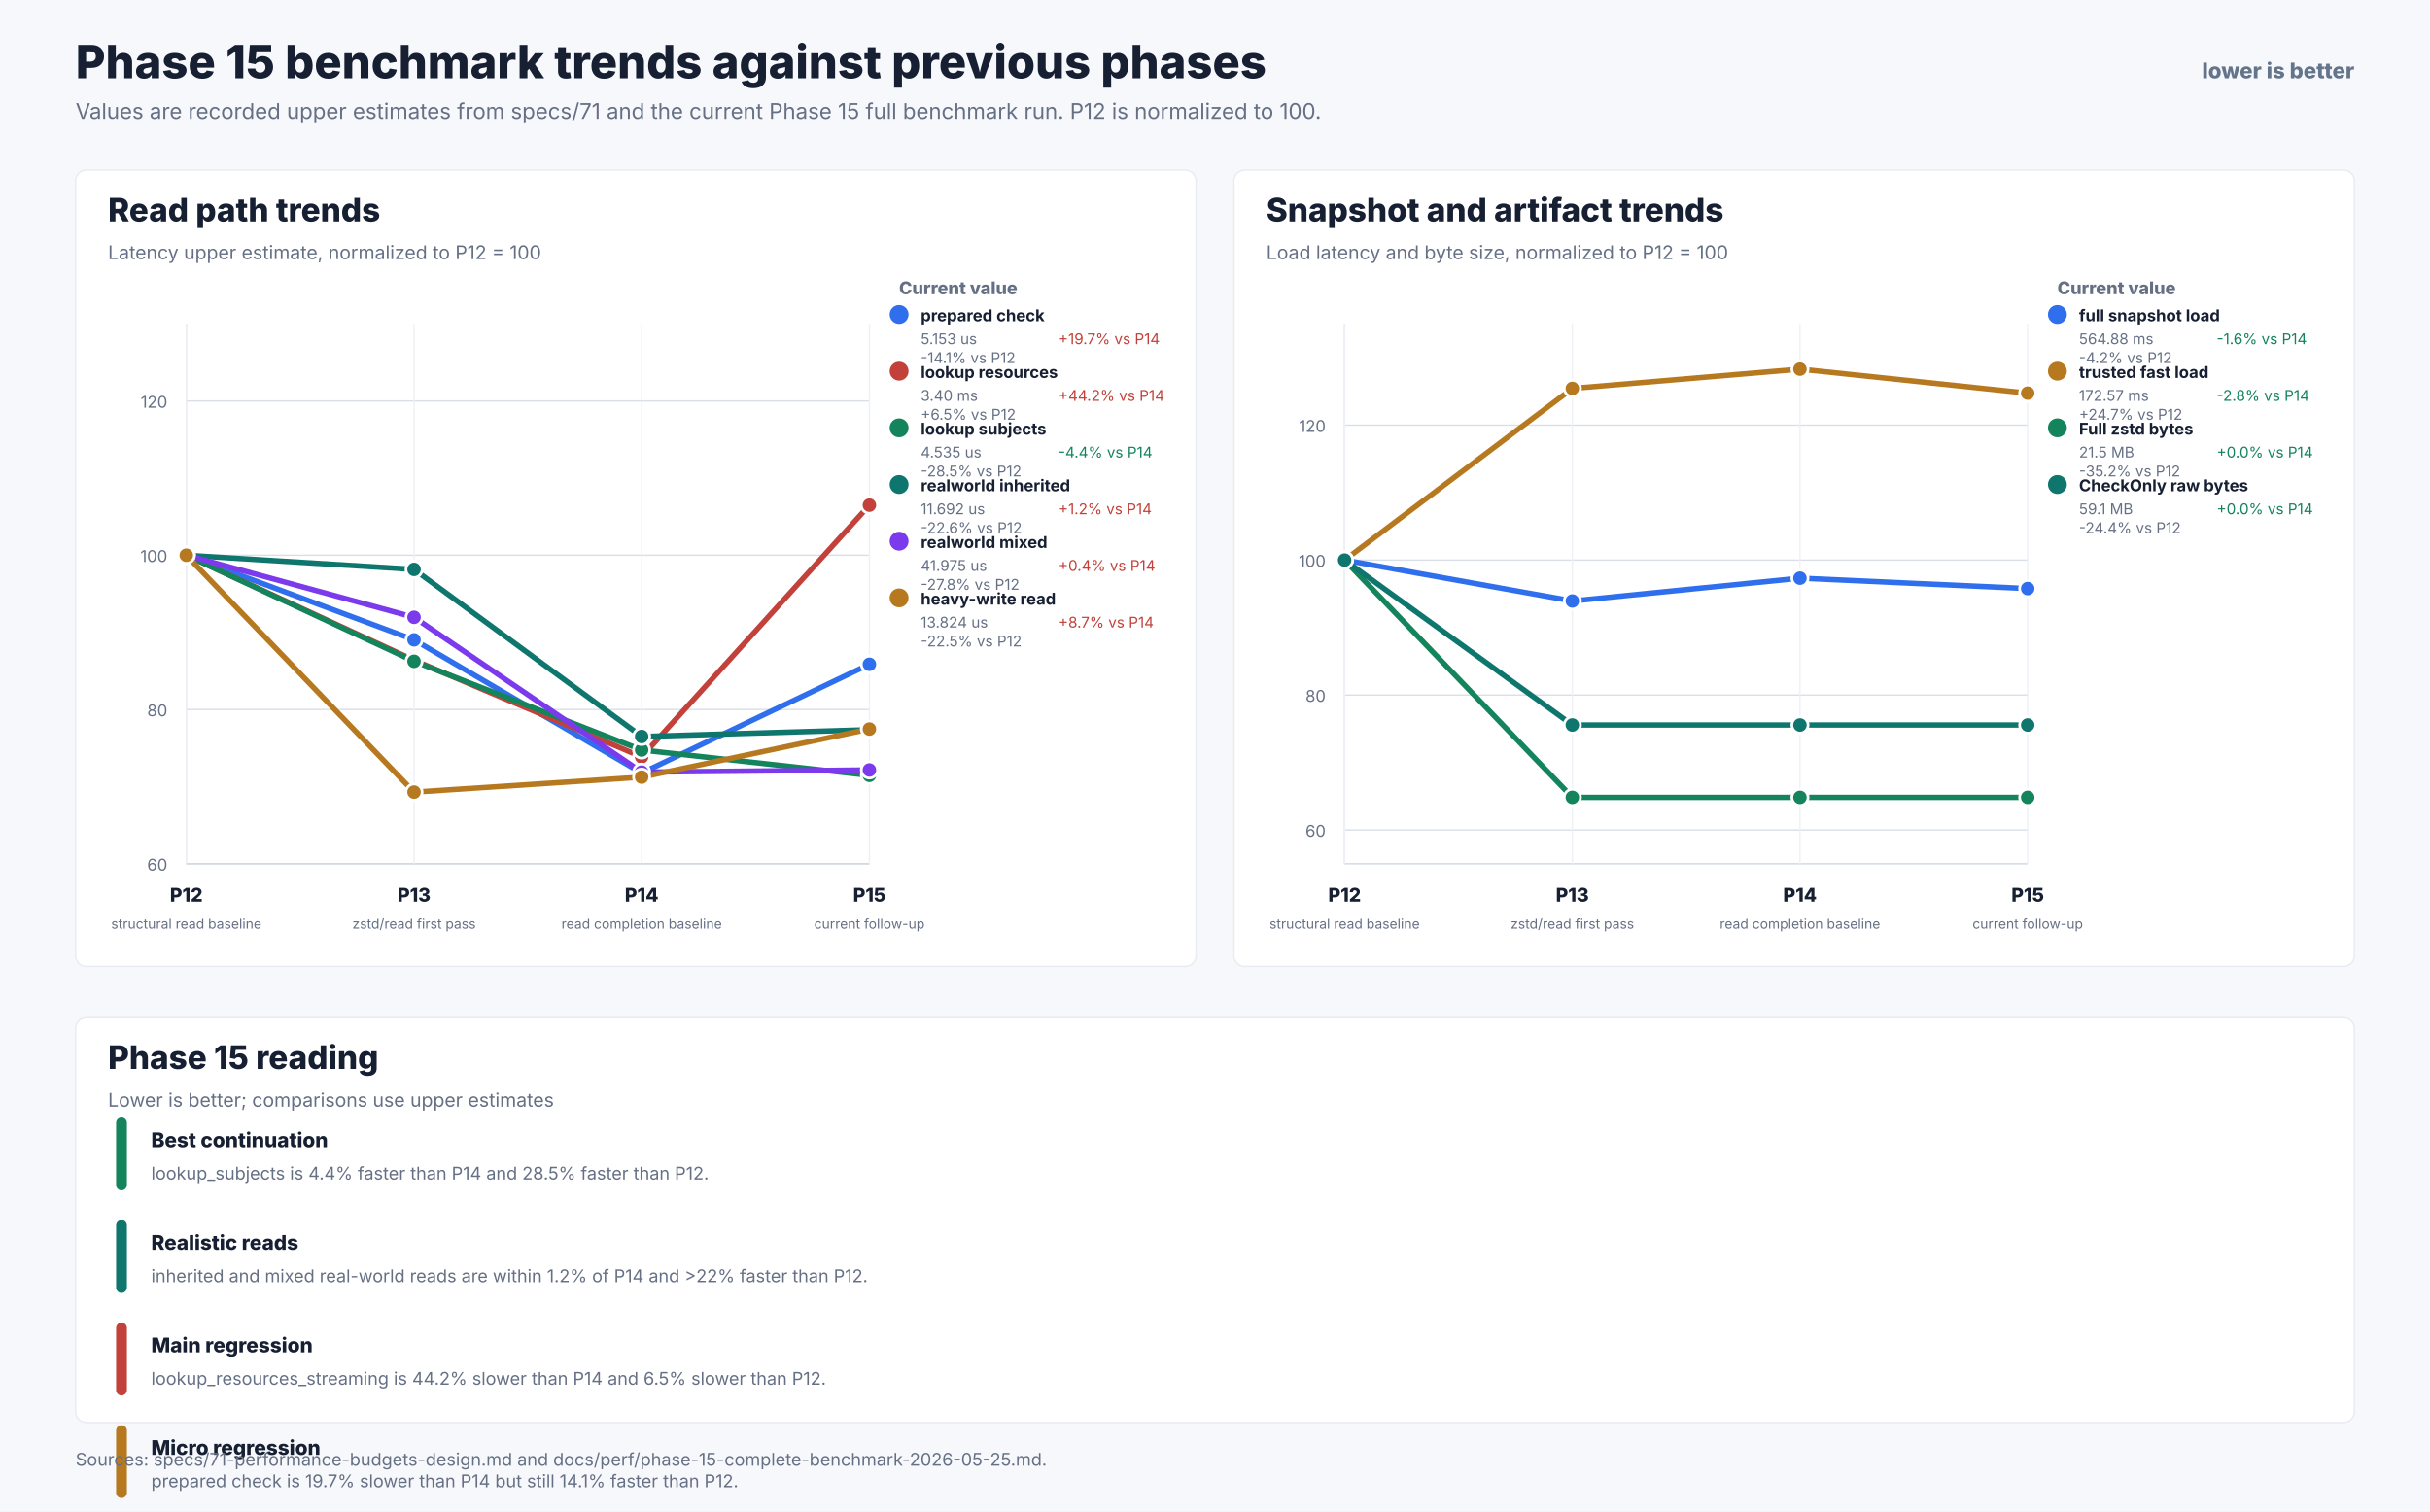
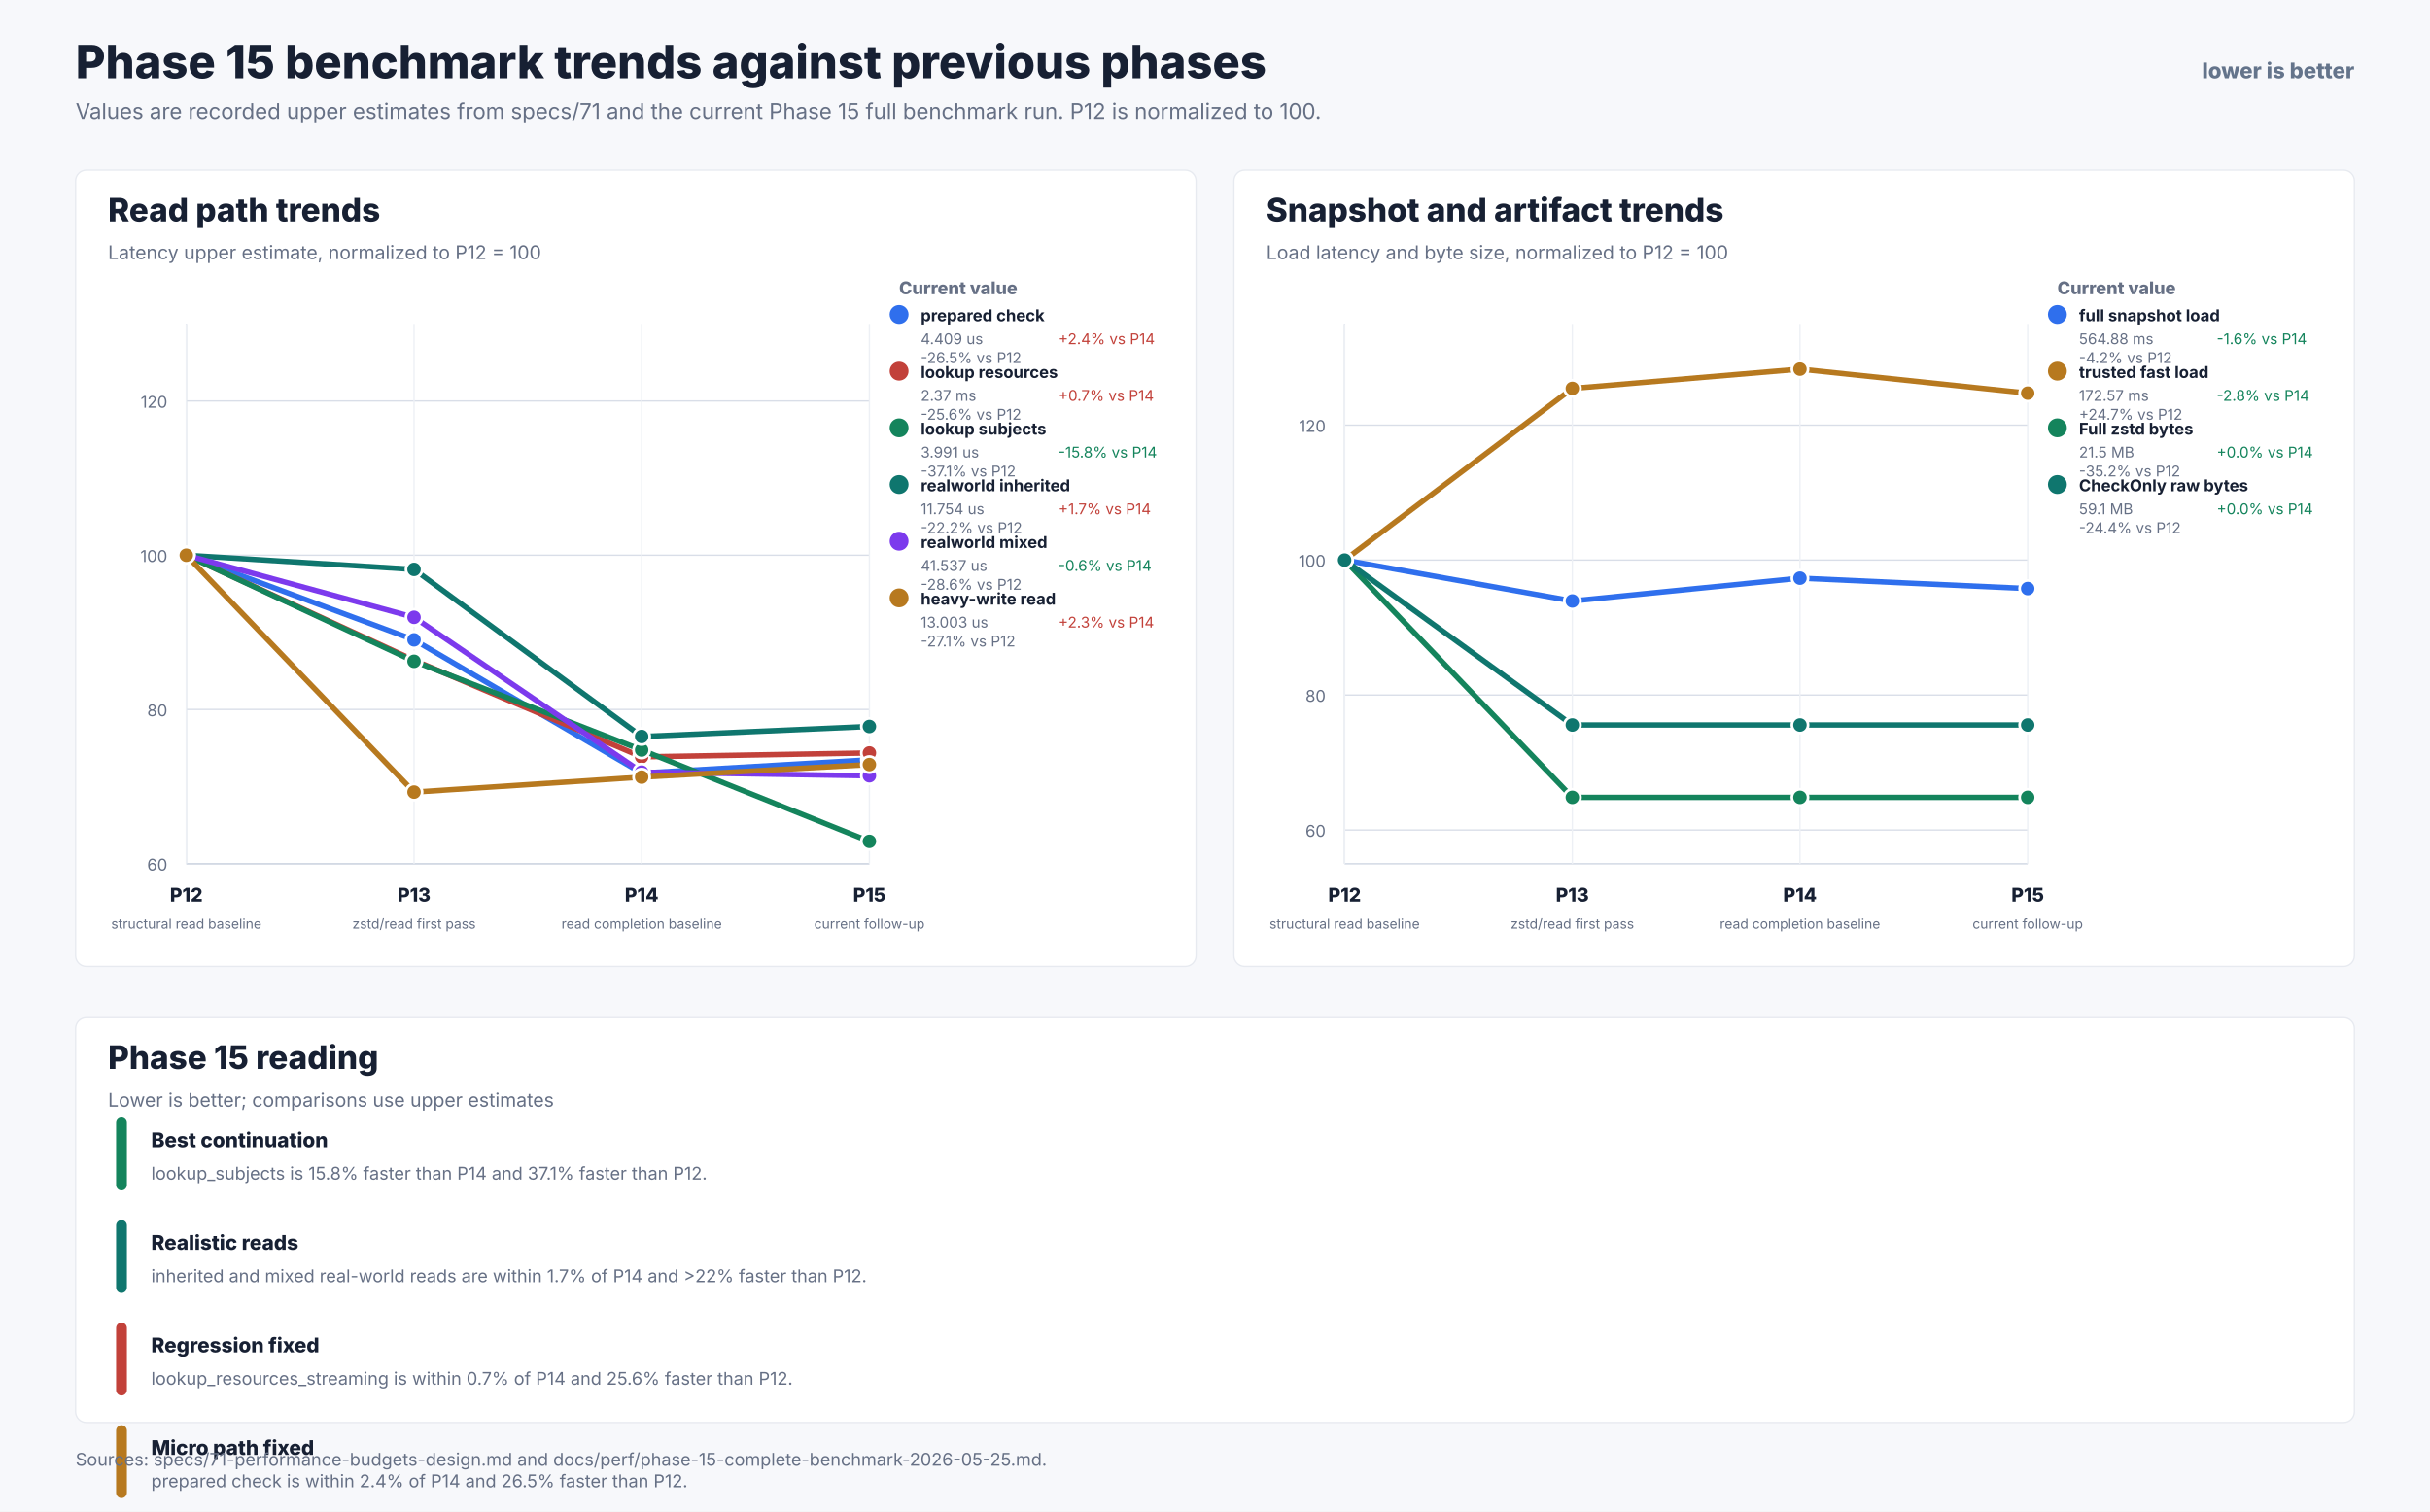
<svg xmlns="http://www.w3.org/2000/svg" width="1800" height="1120" viewBox="0 0 1800 1120" role="img" aria-labelledby="title desc">
  <rect width="1800" height="1120" fill="#f7f8fb" />
  <text x="56.0" y="58.0" font-size="34" font-weight="800" font-family="Inter, ui-sans-serif, system-ui, -apple-system, BlinkMacSystemFont, Segoe UI, sans-serif" fill="#172033" text-anchor="start">Phase 15 benchmark trends against previous phases</text>
  <text x="56.0" y="88.0" font-size="16" font-weight="400" font-family="Inter, ui-sans-serif, system-ui, -apple-system, BlinkMacSystemFont, Segoe UI, sans-serif" fill="#667085" text-anchor="start">Values are recorded upper estimates from specs/71 and the current Phase 15 full benchmark run. P12 is normalized to 100.</text>
  <text x="1744.0" y="58.0" font-size="16" font-weight="800" font-family="Inter, ui-sans-serif, system-ui, -apple-system, BlinkMacSystemFont, Segoe UI, sans-serif" fill="#64748b" text-anchor="end">lower is better</text>
  <rect x="56.0" y="126.0" width="830.0" height="590.0" rx="8.0" fill="#ffffff" stroke="#e7eaf0" />
  <text x="80.0" y="164.0" font-size="24" font-weight="800" font-family="Inter, ui-sans-serif, system-ui, -apple-system, BlinkMacSystemFont, Segoe UI, sans-serif" fill="#172033" text-anchor="start">Read path trends</text>
  <text x="80.0" y="192.0" font-size="14" font-weight="400" font-family="Inter, ui-sans-serif, system-ui, -apple-system, BlinkMacSystemFont, Segoe UI, sans-serif" fill="#667085" text-anchor="start">Latency upper estimate, normalized to P12 = 100</text>
  <line x1="138.0" y1="640.0" x2="644.0" y2="640.0" stroke="#d9dee8" stroke-width="1.0" />
  <text x="124.0" y="645.0" font-size="12" font-weight="400" font-family="Inter, ui-sans-serif, system-ui, -apple-system, BlinkMacSystemFont, Segoe UI, sans-serif" fill="#667085" text-anchor="end">60</text>
  <line x1="138.0" y1="525.7" x2="644.0" y2="525.7" stroke="#d9dee8" stroke-width="1.0" />
  <text x="124.0" y="530.7" font-size="12" font-weight="400" font-family="Inter, ui-sans-serif, system-ui, -apple-system, BlinkMacSystemFont, Segoe UI, sans-serif" fill="#667085" text-anchor="end">80</text>
  <line x1="138.0" y1="411.4" x2="644.0" y2="411.4" stroke="#d9dee8" stroke-width="1.0" />
  <text x="124.0" y="416.4" font-size="12" font-weight="400" font-family="Inter, ui-sans-serif, system-ui, -apple-system, BlinkMacSystemFont, Segoe UI, sans-serif" fill="#667085" text-anchor="end">100</text>
  <line x1="138.0" y1="297.1" x2="644.0" y2="297.1" stroke="#d9dee8" stroke-width="1.0" />
  <text x="124.0" y="302.1" font-size="12" font-weight="400" font-family="Inter, ui-sans-serif, system-ui, -apple-system, BlinkMacSystemFont, Segoe UI, sans-serif" fill="#667085" text-anchor="end">120</text>
  <line x1="138.0" y1="240.0" x2="138.0" y2="640.0" stroke="#cfd6e2" stroke-width="1.0" />
  <line x1="138.0" y1="640.0" x2="644.0" y2="640.0" stroke="#cfd6e2" stroke-width="1.0" />
  <line x1="138.0" y1="240.0" x2="138.0" y2="640.0" stroke="#edf0f5" stroke-width="1.0" />
  <text x="138.0" y="668.0" font-size="14" font-weight="800" font-family="Inter, ui-sans-serif, system-ui, -apple-system, BlinkMacSystemFont, Segoe UI, sans-serif" fill="#172033" text-anchor="middle">P12</text>
  <text x="138.0" y="688.0" font-size="10" font-weight="400" font-family="Inter, ui-sans-serif, system-ui, -apple-system, BlinkMacSystemFont, Segoe UI, sans-serif" fill="#667085" text-anchor="middle">structural read baseline</text>
  <line x1="306.7" y1="240.0" x2="306.7" y2="640.0" stroke="#edf0f5" stroke-width="1.0" />
  <text x="306.7" y="668.0" font-size="14" font-weight="800" font-family="Inter, ui-sans-serif, system-ui, -apple-system, BlinkMacSystemFont, Segoe UI, sans-serif" fill="#172033" text-anchor="middle">P13</text>
  <text x="306.7" y="688.0" font-size="10" font-weight="400" font-family="Inter, ui-sans-serif, system-ui, -apple-system, BlinkMacSystemFont, Segoe UI, sans-serif" fill="#667085" text-anchor="middle">zstd/read first pass</text>
  <line x1="475.3" y1="240.0" x2="475.3" y2="640.0" stroke="#edf0f5" stroke-width="1.0" />
  <text x="475.3" y="668.0" font-size="14" font-weight="800" font-family="Inter, ui-sans-serif, system-ui, -apple-system, BlinkMacSystemFont, Segoe UI, sans-serif" fill="#172033" text-anchor="middle">P14</text>
  <text x="475.3" y="688.0" font-size="10" font-weight="400" font-family="Inter, ui-sans-serif, system-ui, -apple-system, BlinkMacSystemFont, Segoe UI, sans-serif" fill="#667085" text-anchor="middle">read completion baseline</text>
  <line x1="644.0" y1="240.0" x2="644.0" y2="640.0" stroke="#edf0f5" stroke-width="1.0" />
  <text x="644.0" y="668.0" font-size="14" font-weight="800" font-family="Inter, ui-sans-serif, system-ui, -apple-system, BlinkMacSystemFont, Segoe UI, sans-serif" fill="#172033" text-anchor="middle">P15</text>
  <text x="644.0" y="688.0" font-size="10" font-weight="400" font-family="Inter, ui-sans-serif, system-ui, -apple-system, BlinkMacSystemFont, Segoe UI, sans-serif" fill="#667085" text-anchor="middle">current follow-up</text>
-   <polyline points="138.0,411.4 306.7,474.1 475.3,572.8 644.0,492.2" fill="none" stroke="#2f6fed" stroke-width="4" stroke-linecap="round" stroke-linejoin="round" />
+   <polyline points="138.0,411.4 306.7,474.1 475.3,572.8 644.0,563.0" fill="none" stroke="#2f6fed" stroke-width="4" stroke-linecap="round" stroke-linejoin="round" />
  <circle cx="138.0" cy="411.4" r="6.0" fill="#2f6fed" stroke="#ffffff" stroke-width="2" />
  <circle cx="306.7" cy="474.1" r="6.0" fill="#2f6fed" stroke="#ffffff" stroke-width="2" />
  <circle cx="475.3" cy="572.8" r="6.0" fill="#2f6fed" stroke="#ffffff" stroke-width="2" />
-   <circle cx="644.0" cy="492.2" r="6.0" fill="#2f6fed" stroke="#ffffff" stroke-width="2" />
-   <polyline points="138.0,411.4 306.7,489.2 475.3,560.8 644.0,374.3" fill="none" stroke="#c2413a" stroke-width="4" stroke-linecap="round" stroke-linejoin="round" />
+   <circle cx="644.0" cy="563.0" r="6.0" fill="#2f6fed" stroke="#ffffff" stroke-width="2" />
+   <polyline points="138.0,411.4 306.7,489.2 475.3,560.8 644.0,557.9" fill="none" stroke="#c2413a" stroke-width="4" stroke-linecap="round" stroke-linejoin="round" />
  <circle cx="138.0" cy="411.4" r="6.0" fill="#c2413a" stroke="#ffffff" stroke-width="2" />
  <circle cx="306.7" cy="489.2" r="6.0" fill="#c2413a" stroke="#ffffff" stroke-width="2" />
  <circle cx="475.3" cy="560.8" r="6.0" fill="#c2413a" stroke="#ffffff" stroke-width="2" />
-   <circle cx="644.0" cy="374.3" r="6.0" fill="#c2413a" stroke="#ffffff" stroke-width="2" />
-   <polyline points="138.0,411.4 306.7,490.0 475.3,555.7 644.0,574.5" fill="none" stroke="#14845c" stroke-width="4" stroke-linecap="round" stroke-linejoin="round" />
+   <circle cx="644.0" cy="557.9" r="6.0" fill="#c2413a" stroke="#ffffff" stroke-width="2" />
+   <polyline points="138.0,411.4 306.7,490.0 475.3,555.7 644.0,623.4" fill="none" stroke="#14845c" stroke-width="4" stroke-linecap="round" stroke-linejoin="round" />
  <circle cx="138.0" cy="411.4" r="6.0" fill="#14845c" stroke="#ffffff" stroke-width="2" />
  <circle cx="306.7" cy="490.0" r="6.0" fill="#14845c" stroke="#ffffff" stroke-width="2" />
  <circle cx="475.3" cy="555.7" r="6.0" fill="#14845c" stroke="#ffffff" stroke-width="2" />
-   <circle cx="644.0" cy="574.5" r="6.0" fill="#14845c" stroke="#ffffff" stroke-width="2" />
-   <polyline points="138.0,411.4 306.7,421.9 475.3,545.7 644.0,540.7" fill="none" stroke="#0f766e" stroke-width="4" stroke-linecap="round" stroke-linejoin="round" />
+   <circle cx="644.0" cy="623.4" r="6.0" fill="#14845c" stroke="#ffffff" stroke-width="2" />
+   <polyline points="138.0,411.4 306.7,421.9 475.3,545.7 644.0,538.3" fill="none" stroke="#0f766e" stroke-width="4" stroke-linecap="round" stroke-linejoin="round" />
  <circle cx="138.0" cy="411.4" r="6.0" fill="#0f766e" stroke="#ffffff" stroke-width="2" />
  <circle cx="306.7" cy="421.9" r="6.0" fill="#0f766e" stroke="#ffffff" stroke-width="2" />
  <circle cx="475.3" cy="545.7" r="6.0" fill="#0f766e" stroke="#ffffff" stroke-width="2" />
-   <circle cx="644.0" cy="540.7" r="6.0" fill="#0f766e" stroke="#ffffff" stroke-width="2" />
-   <polyline points="138.0,411.4 306.7,457.4 475.3,572.1 644.0,570.5" fill="none" stroke="#7c3aed" stroke-width="4" stroke-linecap="round" stroke-linejoin="round" />
+   <circle cx="644.0" cy="538.3" r="6.0" fill="#0f766e" stroke="#ffffff" stroke-width="2" />
+   <polyline points="138.0,411.4 306.7,457.4 475.3,572.1 644.0,574.8" fill="none" stroke="#7c3aed" stroke-width="4" stroke-linecap="round" stroke-linejoin="round" />
  <circle cx="138.0" cy="411.4" r="6.0" fill="#7c3aed" stroke="#ffffff" stroke-width="2" />
  <circle cx="306.7" cy="457.4" r="6.0" fill="#7c3aed" stroke="#ffffff" stroke-width="2" />
  <circle cx="475.3" cy="572.1" r="6.0" fill="#7c3aed" stroke="#ffffff" stroke-width="2" />
-   <circle cx="644.0" cy="570.5" r="6.0" fill="#7c3aed" stroke="#ffffff" stroke-width="2" />
-   <polyline points="138.0,411.4 306.7,586.9 475.3,575.8 644.0,540.2" fill="none" stroke="#b7791f" stroke-width="4" stroke-linecap="round" stroke-linejoin="round" />
+   <circle cx="644.0" cy="574.8" r="6.0" fill="#7c3aed" stroke="#ffffff" stroke-width="2" />
+   <polyline points="138.0,411.4 306.7,586.9 475.3,575.8 644.0,566.5" fill="none" stroke="#b7791f" stroke-width="4" stroke-linecap="round" stroke-linejoin="round" />
  <circle cx="138.0" cy="411.4" r="6.0" fill="#b7791f" stroke="#ffffff" stroke-width="2" />
  <circle cx="306.7" cy="586.9" r="6.0" fill="#b7791f" stroke="#ffffff" stroke-width="2" />
  <circle cx="475.3" cy="575.8" r="6.0" fill="#b7791f" stroke="#ffffff" stroke-width="2" />
-   <circle cx="644.0" cy="540.2" r="6.0" fill="#b7791f" stroke="#ffffff" stroke-width="2" />
+   <circle cx="644.0" cy="566.5" r="6.0" fill="#b7791f" stroke="#ffffff" stroke-width="2" />
  <text x="666.0" y="218.0" font-size="13" font-weight="800" font-family="Inter, ui-sans-serif, system-ui, -apple-system, BlinkMacSystemFont, Segoe UI, sans-serif" fill="#667085" text-anchor="start">Current value</text>
  <circle cx="666.0" cy="233.0" r="6.0" fill="#2f6fed" stroke="#2f6fed" stroke-width="2" />
  <text x="682.0" y="238.0" font-size="12" font-weight="700" font-family="Inter, ui-sans-serif, system-ui, -apple-system, BlinkMacSystemFont, Segoe UI, sans-serif" fill="#172033" text-anchor="start">prepared check</text>
-   <text x="682.0" y="255.0" font-size="11" font-weight="400" font-family="Inter, ui-sans-serif, system-ui, -apple-system, BlinkMacSystemFont, Segoe UI, sans-serif" fill="#667085" text-anchor="start">5.153 us</text>
-   <text x="784.0" y="255.0" font-size="11" font-weight="400" font-family="Inter, ui-sans-serif, system-ui, -apple-system, BlinkMacSystemFont, Segoe UI, sans-serif" fill="#c2413a" text-anchor="start">+19.7% vs P14</text>
-   <text x="682.0" y="269.0" font-size="11" font-weight="400" font-family="Inter, ui-sans-serif, system-ui, -apple-system, BlinkMacSystemFont, Segoe UI, sans-serif" fill="#667085" text-anchor="start">-14.1% vs P12</text>
+   <text x="682.0" y="255.0" font-size="11" font-weight="400" font-family="Inter, ui-sans-serif, system-ui, -apple-system, BlinkMacSystemFont, Segoe UI, sans-serif" fill="#667085" text-anchor="start">4.409 us</text>
+   <text x="784.0" y="255.0" font-size="11" font-weight="400" font-family="Inter, ui-sans-serif, system-ui, -apple-system, BlinkMacSystemFont, Segoe UI, sans-serif" fill="#c2413a" text-anchor="start">+2.4% vs P14</text>
+   <text x="682.0" y="269.0" font-size="11" font-weight="400" font-family="Inter, ui-sans-serif, system-ui, -apple-system, BlinkMacSystemFont, Segoe UI, sans-serif" fill="#667085" text-anchor="start">-26.5% vs P12</text>
  <circle cx="666.0" cy="275.0" r="6.0" fill="#c2413a" stroke="#c2413a" stroke-width="2" />
  <text x="682.0" y="280.0" font-size="12" font-weight="700" font-family="Inter, ui-sans-serif, system-ui, -apple-system, BlinkMacSystemFont, Segoe UI, sans-serif" fill="#172033" text-anchor="start">lookup resources</text>
-   <text x="682.0" y="297.0" font-size="11" font-weight="400" font-family="Inter, ui-sans-serif, system-ui, -apple-system, BlinkMacSystemFont, Segoe UI, sans-serif" fill="#667085" text-anchor="start">3.40 ms</text>
-   <text x="784.0" y="297.0" font-size="11" font-weight="400" font-family="Inter, ui-sans-serif, system-ui, -apple-system, BlinkMacSystemFont, Segoe UI, sans-serif" fill="#c2413a" text-anchor="start">+44.2% vs P14</text>
-   <text x="682.0" y="311.0" font-size="11" font-weight="400" font-family="Inter, ui-sans-serif, system-ui, -apple-system, BlinkMacSystemFont, Segoe UI, sans-serif" fill="#667085" text-anchor="start">+6.5% vs P12</text>
+   <text x="682.0" y="297.0" font-size="11" font-weight="400" font-family="Inter, ui-sans-serif, system-ui, -apple-system, BlinkMacSystemFont, Segoe UI, sans-serif" fill="#667085" text-anchor="start">2.37 ms</text>
+   <text x="784.0" y="297.0" font-size="11" font-weight="400" font-family="Inter, ui-sans-serif, system-ui, -apple-system, BlinkMacSystemFont, Segoe UI, sans-serif" fill="#c2413a" text-anchor="start">+0.7% vs P14</text>
+   <text x="682.0" y="311.0" font-size="11" font-weight="400" font-family="Inter, ui-sans-serif, system-ui, -apple-system, BlinkMacSystemFont, Segoe UI, sans-serif" fill="#667085" text-anchor="start">-25.6% vs P12</text>
  <circle cx="666.0" cy="317.0" r="6.0" fill="#14845c" stroke="#14845c" stroke-width="2" />
  <text x="682.0" y="322.0" font-size="12" font-weight="700" font-family="Inter, ui-sans-serif, system-ui, -apple-system, BlinkMacSystemFont, Segoe UI, sans-serif" fill="#172033" text-anchor="start">lookup subjects</text>
-   <text x="682.0" y="339.0" font-size="11" font-weight="400" font-family="Inter, ui-sans-serif, system-ui, -apple-system, BlinkMacSystemFont, Segoe UI, sans-serif" fill="#667085" text-anchor="start">4.535 us</text>
-   <text x="784.0" y="339.0" font-size="11" font-weight="400" font-family="Inter, ui-sans-serif, system-ui, -apple-system, BlinkMacSystemFont, Segoe UI, sans-serif" fill="#14845c" text-anchor="start">-4.4% vs P14</text>
-   <text x="682.0" y="353.0" font-size="11" font-weight="400" font-family="Inter, ui-sans-serif, system-ui, -apple-system, BlinkMacSystemFont, Segoe UI, sans-serif" fill="#667085" text-anchor="start">-28.5% vs P12</text>
+   <text x="682.0" y="339.0" font-size="11" font-weight="400" font-family="Inter, ui-sans-serif, system-ui, -apple-system, BlinkMacSystemFont, Segoe UI, sans-serif" fill="#667085" text-anchor="start">3.991 us</text>
+   <text x="784.0" y="339.0" font-size="11" font-weight="400" font-family="Inter, ui-sans-serif, system-ui, -apple-system, BlinkMacSystemFont, Segoe UI, sans-serif" fill="#14845c" text-anchor="start">-15.8% vs P14</text>
+   <text x="682.0" y="353.0" font-size="11" font-weight="400" font-family="Inter, ui-sans-serif, system-ui, -apple-system, BlinkMacSystemFont, Segoe UI, sans-serif" fill="#667085" text-anchor="start">-37.1% vs P12</text>
  <circle cx="666.0" cy="359.0" r="6.0" fill="#0f766e" stroke="#0f766e" stroke-width="2" />
  <text x="682.0" y="364.0" font-size="12" font-weight="700" font-family="Inter, ui-sans-serif, system-ui, -apple-system, BlinkMacSystemFont, Segoe UI, sans-serif" fill="#172033" text-anchor="start">realworld inherited</text>
-   <text x="682.0" y="381.0" font-size="11" font-weight="400" font-family="Inter, ui-sans-serif, system-ui, -apple-system, BlinkMacSystemFont, Segoe UI, sans-serif" fill="#667085" text-anchor="start">11.692 us</text>
-   <text x="784.0" y="381.0" font-size="11" font-weight="400" font-family="Inter, ui-sans-serif, system-ui, -apple-system, BlinkMacSystemFont, Segoe UI, sans-serif" fill="#c2413a" text-anchor="start">+1.2% vs P14</text>
-   <text x="682.0" y="395.0" font-size="11" font-weight="400" font-family="Inter, ui-sans-serif, system-ui, -apple-system, BlinkMacSystemFont, Segoe UI, sans-serif" fill="#667085" text-anchor="start">-22.6% vs P12</text>
+   <text x="682.0" y="381.0" font-size="11" font-weight="400" font-family="Inter, ui-sans-serif, system-ui, -apple-system, BlinkMacSystemFont, Segoe UI, sans-serif" fill="#667085" text-anchor="start">11.754 us</text>
+   <text x="784.0" y="381.0" font-size="11" font-weight="400" font-family="Inter, ui-sans-serif, system-ui, -apple-system, BlinkMacSystemFont, Segoe UI, sans-serif" fill="#c2413a" text-anchor="start">+1.7% vs P14</text>
+   <text x="682.0" y="395.0" font-size="11" font-weight="400" font-family="Inter, ui-sans-serif, system-ui, -apple-system, BlinkMacSystemFont, Segoe UI, sans-serif" fill="#667085" text-anchor="start">-22.2% vs P12</text>
  <circle cx="666.0" cy="401.0" r="6.0" fill="#7c3aed" stroke="#7c3aed" stroke-width="2" />
  <text x="682.0" y="406.0" font-size="12" font-weight="700" font-family="Inter, ui-sans-serif, system-ui, -apple-system, BlinkMacSystemFont, Segoe UI, sans-serif" fill="#172033" text-anchor="start">realworld mixed</text>
-   <text x="682.0" y="423.0" font-size="11" font-weight="400" font-family="Inter, ui-sans-serif, system-ui, -apple-system, BlinkMacSystemFont, Segoe UI, sans-serif" fill="#667085" text-anchor="start">41.975 us</text>
-   <text x="784.0" y="423.0" font-size="11" font-weight="400" font-family="Inter, ui-sans-serif, system-ui, -apple-system, BlinkMacSystemFont, Segoe UI, sans-serif" fill="#c2413a" text-anchor="start">+0.4% vs P14</text>
-   <text x="682.0" y="437.0" font-size="11" font-weight="400" font-family="Inter, ui-sans-serif, system-ui, -apple-system, BlinkMacSystemFont, Segoe UI, sans-serif" fill="#667085" text-anchor="start">-27.8% vs P12</text>
+   <text x="682.0" y="423.0" font-size="11" font-weight="400" font-family="Inter, ui-sans-serif, system-ui, -apple-system, BlinkMacSystemFont, Segoe UI, sans-serif" fill="#667085" text-anchor="start">41.537 us</text>
+   <text x="784.0" y="423.0" font-size="11" font-weight="400" font-family="Inter, ui-sans-serif, system-ui, -apple-system, BlinkMacSystemFont, Segoe UI, sans-serif" fill="#14845c" text-anchor="start">-0.6% vs P14</text>
+   <text x="682.0" y="437.0" font-size="11" font-weight="400" font-family="Inter, ui-sans-serif, system-ui, -apple-system, BlinkMacSystemFont, Segoe UI, sans-serif" fill="#667085" text-anchor="start">-28.6% vs P12</text>
  <circle cx="666.0" cy="443.0" r="6.0" fill="#b7791f" stroke="#b7791f" stroke-width="2" />
  <text x="682.0" y="448.0" font-size="12" font-weight="700" font-family="Inter, ui-sans-serif, system-ui, -apple-system, BlinkMacSystemFont, Segoe UI, sans-serif" fill="#172033" text-anchor="start">heavy-write read</text>
-   <text x="682.0" y="465.0" font-size="11" font-weight="400" font-family="Inter, ui-sans-serif, system-ui, -apple-system, BlinkMacSystemFont, Segoe UI, sans-serif" fill="#667085" text-anchor="start">13.824 us</text>
-   <text x="784.0" y="465.0" font-size="11" font-weight="400" font-family="Inter, ui-sans-serif, system-ui, -apple-system, BlinkMacSystemFont, Segoe UI, sans-serif" fill="#c2413a" text-anchor="start">+8.7% vs P14</text>
-   <text x="682.0" y="479.0" font-size="11" font-weight="400" font-family="Inter, ui-sans-serif, system-ui, -apple-system, BlinkMacSystemFont, Segoe UI, sans-serif" fill="#667085" text-anchor="start">-22.5% vs P12</text>
+   <text x="682.0" y="465.0" font-size="11" font-weight="400" font-family="Inter, ui-sans-serif, system-ui, -apple-system, BlinkMacSystemFont, Segoe UI, sans-serif" fill="#667085" text-anchor="start">13.003 us</text>
+   <text x="784.0" y="465.0" font-size="11" font-weight="400" font-family="Inter, ui-sans-serif, system-ui, -apple-system, BlinkMacSystemFont, Segoe UI, sans-serif" fill="#c2413a" text-anchor="start">+2.3% vs P14</text>
+   <text x="682.0" y="479.0" font-size="11" font-weight="400" font-family="Inter, ui-sans-serif, system-ui, -apple-system, BlinkMacSystemFont, Segoe UI, sans-serif" fill="#667085" text-anchor="start">-27.1% vs P12</text>
  <rect x="914.0" y="126.0" width="830.0" height="590.0" rx="8.0" fill="#ffffff" stroke="#e7eaf0" />
  <text x="938.0" y="164.0" font-size="24" font-weight="800" font-family="Inter, ui-sans-serif, system-ui, -apple-system, BlinkMacSystemFont, Segoe UI, sans-serif" fill="#172033" text-anchor="start">Snapshot and artifact trends</text>
  <text x="938.0" y="192.0" font-size="14" font-weight="400" font-family="Inter, ui-sans-serif, system-ui, -apple-system, BlinkMacSystemFont, Segoe UI, sans-serif" fill="#667085" text-anchor="start">Load latency and byte size, normalized to P12 = 100</text>
  <line x1="996.0" y1="615.0" x2="1502.0" y2="615.0" stroke="#d9dee8" stroke-width="1.0" />
  <text x="982.0" y="620.0" font-size="12" font-weight="400" font-family="Inter, ui-sans-serif, system-ui, -apple-system, BlinkMacSystemFont, Segoe UI, sans-serif" fill="#667085" text-anchor="end">60</text>
  <line x1="996.0" y1="515.0" x2="1502.0" y2="515.0" stroke="#d9dee8" stroke-width="1.0" />
  <text x="982.0" y="520.0" font-size="12" font-weight="400" font-family="Inter, ui-sans-serif, system-ui, -apple-system, BlinkMacSystemFont, Segoe UI, sans-serif" fill="#667085" text-anchor="end">80</text>
  <line x1="996.0" y1="415.0" x2="1502.0" y2="415.0" stroke="#d9dee8" stroke-width="1.0" />
  <text x="982.0" y="420.0" font-size="12" font-weight="400" font-family="Inter, ui-sans-serif, system-ui, -apple-system, BlinkMacSystemFont, Segoe UI, sans-serif" fill="#667085" text-anchor="end">100</text>
  <line x1="996.0" y1="315.0" x2="1502.0" y2="315.0" stroke="#d9dee8" stroke-width="1.0" />
  <text x="982.0" y="320.0" font-size="12" font-weight="400" font-family="Inter, ui-sans-serif, system-ui, -apple-system, BlinkMacSystemFont, Segoe UI, sans-serif" fill="#667085" text-anchor="end">120</text>
  <line x1="996.0" y1="240.0" x2="996.0" y2="640.0" stroke="#cfd6e2" stroke-width="1.0" />
  <line x1="996.0" y1="640.0" x2="1502.0" y2="640.0" stroke="#cfd6e2" stroke-width="1.0" />
  <line x1="996.0" y1="240.0" x2="996.0" y2="640.0" stroke="#edf0f5" stroke-width="1.0" />
  <text x="996.0" y="668.0" font-size="14" font-weight="800" font-family="Inter, ui-sans-serif, system-ui, -apple-system, BlinkMacSystemFont, Segoe UI, sans-serif" fill="#172033" text-anchor="middle">P12</text>
  <text x="996.0" y="688.0" font-size="10" font-weight="400" font-family="Inter, ui-sans-serif, system-ui, -apple-system, BlinkMacSystemFont, Segoe UI, sans-serif" fill="#667085" text-anchor="middle">structural read baseline</text>
  <line x1="1164.7" y1="240.0" x2="1164.7" y2="640.0" stroke="#edf0f5" stroke-width="1.0" />
  <text x="1164.7" y="668.0" font-size="14" font-weight="800" font-family="Inter, ui-sans-serif, system-ui, -apple-system, BlinkMacSystemFont, Segoe UI, sans-serif" fill="#172033" text-anchor="middle">P13</text>
  <text x="1164.7" y="688.0" font-size="10" font-weight="400" font-family="Inter, ui-sans-serif, system-ui, -apple-system, BlinkMacSystemFont, Segoe UI, sans-serif" fill="#667085" text-anchor="middle">zstd/read first pass</text>
  <line x1="1333.3" y1="240.0" x2="1333.3" y2="640.0" stroke="#edf0f5" stroke-width="1.0" />
  <text x="1333.3" y="668.0" font-size="14" font-weight="800" font-family="Inter, ui-sans-serif, system-ui, -apple-system, BlinkMacSystemFont, Segoe UI, sans-serif" fill="#172033" text-anchor="middle">P14</text>
  <text x="1333.3" y="688.0" font-size="10" font-weight="400" font-family="Inter, ui-sans-serif, system-ui, -apple-system, BlinkMacSystemFont, Segoe UI, sans-serif" fill="#667085" text-anchor="middle">read completion baseline</text>
  <line x1="1502.0" y1="240.0" x2="1502.0" y2="640.0" stroke="#edf0f5" stroke-width="1.0" />
  <text x="1502.0" y="668.0" font-size="14" font-weight="800" font-family="Inter, ui-sans-serif, system-ui, -apple-system, BlinkMacSystemFont, Segoe UI, sans-serif" fill="#172033" text-anchor="middle">P15</text>
  <text x="1502.0" y="688.0" font-size="10" font-weight="400" font-family="Inter, ui-sans-serif, system-ui, -apple-system, BlinkMacSystemFont, Segoe UI, sans-serif" fill="#667085" text-anchor="middle">current follow-up</text>
  <polyline points="996.0,415.0 1164.7,445.3 1333.3,428.4 1502.0,436.1" fill="none" stroke="#2f6fed" stroke-width="4" stroke-linecap="round" stroke-linejoin="round" />
  <circle cx="996.0" cy="415.0" r="6.0" fill="#2f6fed" stroke="#ffffff" stroke-width="2" />
  <circle cx="1164.7" cy="445.3" r="6.0" fill="#2f6fed" stroke="#ffffff" stroke-width="2" />
  <circle cx="1333.3" cy="428.4" r="6.0" fill="#2f6fed" stroke="#ffffff" stroke-width="2" />
  <circle cx="1502.0" cy="436.1" r="6.0" fill="#2f6fed" stroke="#ffffff" stroke-width="2" />
  <polyline points="996.0,415.0 1164.7,287.8 1333.3,273.5 1502.0,291.3" fill="none" stroke="#b7791f" stroke-width="4" stroke-linecap="round" stroke-linejoin="round" />
  <circle cx="996.0" cy="415.0" r="6.0" fill="#b7791f" stroke="#ffffff" stroke-width="2" />
  <circle cx="1164.7" cy="287.8" r="6.0" fill="#b7791f" stroke="#ffffff" stroke-width="2" />
  <circle cx="1333.3" cy="273.5" r="6.0" fill="#b7791f" stroke="#ffffff" stroke-width="2" />
  <circle cx="1502.0" cy="291.3" r="6.0" fill="#b7791f" stroke="#ffffff" stroke-width="2" />
  <polyline points="996.0,415.0 1164.7,590.8 1333.3,590.8 1502.0,590.8" fill="none" stroke="#14845c" stroke-width="4" stroke-linecap="round" stroke-linejoin="round" />
  <circle cx="996.0" cy="415.0" r="6.0" fill="#14845c" stroke="#ffffff" stroke-width="2" />
  <circle cx="1164.7" cy="590.8" r="6.0" fill="#14845c" stroke="#ffffff" stroke-width="2" />
  <circle cx="1333.3" cy="590.8" r="6.0" fill="#14845c" stroke="#ffffff" stroke-width="2" />
  <circle cx="1502.0" cy="590.8" r="6.0" fill="#14845c" stroke="#ffffff" stroke-width="2" />
  <polyline points="996.0,415.0 1164.7,537.2 1333.3,537.2 1502.0,537.2" fill="none" stroke="#0f766e" stroke-width="4" stroke-linecap="round" stroke-linejoin="round" />
  <circle cx="996.0" cy="415.0" r="6.0" fill="#0f766e" stroke="#ffffff" stroke-width="2" />
  <circle cx="1164.7" cy="537.2" r="6.0" fill="#0f766e" stroke="#ffffff" stroke-width="2" />
  <circle cx="1333.3" cy="537.2" r="6.0" fill="#0f766e" stroke="#ffffff" stroke-width="2" />
  <circle cx="1502.0" cy="537.2" r="6.0" fill="#0f766e" stroke="#ffffff" stroke-width="2" />
  <text x="1524.0" y="218.0" font-size="13" font-weight="800" font-family="Inter, ui-sans-serif, system-ui, -apple-system, BlinkMacSystemFont, Segoe UI, sans-serif" fill="#667085" text-anchor="start">Current value</text>
  <circle cx="1524.0" cy="233.0" r="6.0" fill="#2f6fed" stroke="#2f6fed" stroke-width="2" />
  <text x="1540.0" y="238.0" font-size="12" font-weight="700" font-family="Inter, ui-sans-serif, system-ui, -apple-system, BlinkMacSystemFont, Segoe UI, sans-serif" fill="#172033" text-anchor="start">full snapshot load</text>
  <text x="1540.0" y="255.0" font-size="11" font-weight="400" font-family="Inter, ui-sans-serif, system-ui, -apple-system, BlinkMacSystemFont, Segoe UI, sans-serif" fill="#667085" text-anchor="start">564.88 ms</text>
  <text x="1642.0" y="255.0" font-size="11" font-weight="400" font-family="Inter, ui-sans-serif, system-ui, -apple-system, BlinkMacSystemFont, Segoe UI, sans-serif" fill="#14845c" text-anchor="start">-1.6% vs P14</text>
  <text x="1540.0" y="269.0" font-size="11" font-weight="400" font-family="Inter, ui-sans-serif, system-ui, -apple-system, BlinkMacSystemFont, Segoe UI, sans-serif" fill="#667085" text-anchor="start">-4.2% vs P12</text>
  <circle cx="1524.0" cy="275.0" r="6.0" fill="#b7791f" stroke="#b7791f" stroke-width="2" />
  <text x="1540.0" y="280.0" font-size="12" font-weight="700" font-family="Inter, ui-sans-serif, system-ui, -apple-system, BlinkMacSystemFont, Segoe UI, sans-serif" fill="#172033" text-anchor="start">trusted fast load</text>
  <text x="1540.0" y="297.0" font-size="11" font-weight="400" font-family="Inter, ui-sans-serif, system-ui, -apple-system, BlinkMacSystemFont, Segoe UI, sans-serif" fill="#667085" text-anchor="start">172.57 ms</text>
  <text x="1642.0" y="297.0" font-size="11" font-weight="400" font-family="Inter, ui-sans-serif, system-ui, -apple-system, BlinkMacSystemFont, Segoe UI, sans-serif" fill="#14845c" text-anchor="start">-2.8% vs P14</text>
  <text x="1540.0" y="311.0" font-size="11" font-weight="400" font-family="Inter, ui-sans-serif, system-ui, -apple-system, BlinkMacSystemFont, Segoe UI, sans-serif" fill="#667085" text-anchor="start">+24.7% vs P12</text>
  <circle cx="1524.0" cy="317.0" r="6.0" fill="#14845c" stroke="#14845c" stroke-width="2" />
  <text x="1540.0" y="322.0" font-size="12" font-weight="700" font-family="Inter, ui-sans-serif, system-ui, -apple-system, BlinkMacSystemFont, Segoe UI, sans-serif" fill="#172033" text-anchor="start">Full zstd bytes</text>
  <text x="1540.0" y="339.0" font-size="11" font-weight="400" font-family="Inter, ui-sans-serif, system-ui, -apple-system, BlinkMacSystemFont, Segoe UI, sans-serif" fill="#667085" text-anchor="start">21.5 MB</text>
  <text x="1642.0" y="339.0" font-size="11" font-weight="400" font-family="Inter, ui-sans-serif, system-ui, -apple-system, BlinkMacSystemFont, Segoe UI, sans-serif" fill="#14845c" text-anchor="start">+0.0% vs P14</text>
  <text x="1540.0" y="353.0" font-size="11" font-weight="400" font-family="Inter, ui-sans-serif, system-ui, -apple-system, BlinkMacSystemFont, Segoe UI, sans-serif" fill="#667085" text-anchor="start">-35.2% vs P12</text>
  <circle cx="1524.0" cy="359.0" r="6.0" fill="#0f766e" stroke="#0f766e" stroke-width="2" />
  <text x="1540.0" y="364.0" font-size="12" font-weight="700" font-family="Inter, ui-sans-serif, system-ui, -apple-system, BlinkMacSystemFont, Segoe UI, sans-serif" fill="#172033" text-anchor="start">CheckOnly raw bytes</text>
  <text x="1540.0" y="381.0" font-size="11" font-weight="400" font-family="Inter, ui-sans-serif, system-ui, -apple-system, BlinkMacSystemFont, Segoe UI, sans-serif" fill="#667085" text-anchor="start">59.1 MB</text>
  <text x="1642.0" y="381.0" font-size="11" font-weight="400" font-family="Inter, ui-sans-serif, system-ui, -apple-system, BlinkMacSystemFont, Segoe UI, sans-serif" fill="#14845c" text-anchor="start">+0.0% vs P14</text>
  <text x="1540.0" y="395.0" font-size="11" font-weight="400" font-family="Inter, ui-sans-serif, system-ui, -apple-system, BlinkMacSystemFont, Segoe UI, sans-serif" fill="#667085" text-anchor="start">-24.4% vs P12</text>
  <rect x="56.0" y="754.0" width="1688.0" height="300.0" rx="8.0" fill="#ffffff" stroke="#e7eaf0" />
  <text x="80.0" y="792.0" font-size="24" font-weight="800" font-family="Inter, ui-sans-serif, system-ui, -apple-system, BlinkMacSystemFont, Segoe UI, sans-serif" fill="#172033" text-anchor="start">Phase 15 reading</text>
  <text x="80.0" y="820.0" font-size="14" font-weight="400" font-family="Inter, ui-sans-serif, system-ui, -apple-system, BlinkMacSystemFont, Segoe UI, sans-serif" fill="#667085" text-anchor="start">Lower is better; comparisons use upper estimates</text>
  <rect x="86.0" y="828.0" width="8.0" height="54.0" rx="4.0" fill="#14845c" />
  <text x="112.0" y="850.0" font-size="15" font-weight="800" font-family="Inter, ui-sans-serif, system-ui, -apple-system, BlinkMacSystemFont, Segoe UI, sans-serif" fill="#172033" text-anchor="start">Best continuation</text>
-   <text x="112.0" y="874.0" font-size="13" font-weight="400" font-family="Inter, ui-sans-serif, system-ui, -apple-system, BlinkMacSystemFont, Segoe UI, sans-serif" fill="#667085" text-anchor="start">lookup_subjects is 4.4% faster than P14 and 28.5% faster than P12.</text>
+   <text x="112.0" y="874.0" font-size="13" font-weight="400" font-family="Inter, ui-sans-serif, system-ui, -apple-system, BlinkMacSystemFont, Segoe UI, sans-serif" fill="#667085" text-anchor="start">lookup_subjects is 15.8% faster than P14 and 37.1% faster than P12.</text>
  <rect x="86.0" y="904.0" width="8.0" height="54.0" rx="4.0" fill="#0f766e" />
  <text x="112.0" y="926.0" font-size="15" font-weight="800" font-family="Inter, ui-sans-serif, system-ui, -apple-system, BlinkMacSystemFont, Segoe UI, sans-serif" fill="#172033" text-anchor="start">Realistic reads</text>
-   <text x="112.0" y="950.0" font-size="13" font-weight="400" font-family="Inter, ui-sans-serif, system-ui, -apple-system, BlinkMacSystemFont, Segoe UI, sans-serif" fill="#667085" text-anchor="start">inherited and mixed real-world reads are within 1.2% of P14 and &gt;22% faster than P12.</text>
+   <text x="112.0" y="950.0" font-size="13" font-weight="400" font-family="Inter, ui-sans-serif, system-ui, -apple-system, BlinkMacSystemFont, Segoe UI, sans-serif" fill="#667085" text-anchor="start">inherited and mixed real-world reads are within 1.7% of P14 and &gt;22% faster than P12.</text>
  <rect x="86.0" y="980.0" width="8.0" height="54.0" rx="4.0" fill="#c2413a" />
-   <text x="112.0" y="1002.0" font-size="15" font-weight="800" font-family="Inter, ui-sans-serif, system-ui, -apple-system, BlinkMacSystemFont, Segoe UI, sans-serif" fill="#172033" text-anchor="start">Main regression</text>
-   <text x="112.0" y="1026.0" font-size="13" font-weight="400" font-family="Inter, ui-sans-serif, system-ui, -apple-system, BlinkMacSystemFont, Segoe UI, sans-serif" fill="#667085" text-anchor="start">lookup_resources_streaming is 44.2% slower than P14 and 6.5% slower than P12.</text>
+   <text x="112.0" y="1002.0" font-size="15" font-weight="800" font-family="Inter, ui-sans-serif, system-ui, -apple-system, BlinkMacSystemFont, Segoe UI, sans-serif" fill="#172033" text-anchor="start">Regression fixed</text>
+   <text x="112.0" y="1026.0" font-size="13" font-weight="400" font-family="Inter, ui-sans-serif, system-ui, -apple-system, BlinkMacSystemFont, Segoe UI, sans-serif" fill="#667085" text-anchor="start">lookup_resources_streaming is within 0.7% of P14 and 25.6% faster than P12.</text>
  <rect x="86.0" y="1056.0" width="8.0" height="54.0" rx="4.0" fill="#b7791f" />
-   <text x="112.0" y="1078.0" font-size="15" font-weight="800" font-family="Inter, ui-sans-serif, system-ui, -apple-system, BlinkMacSystemFont, Segoe UI, sans-serif" fill="#172033" text-anchor="start">Micro regression</text>
-   <text x="112.0" y="1102.0" font-size="13" font-weight="400" font-family="Inter, ui-sans-serif, system-ui, -apple-system, BlinkMacSystemFont, Segoe UI, sans-serif" fill="#667085" text-anchor="start">prepared check is 19.7% slower than P14 but still 14.1% faster than P12.</text>
+   <text x="112.0" y="1078.0" font-size="15" font-weight="800" font-family="Inter, ui-sans-serif, system-ui, -apple-system, BlinkMacSystemFont, Segoe UI, sans-serif" fill="#172033" text-anchor="start">Micro path fixed</text>
+   <text x="112.0" y="1102.0" font-size="13" font-weight="400" font-family="Inter, ui-sans-serif, system-ui, -apple-system, BlinkMacSystemFont, Segoe UI, sans-serif" fill="#667085" text-anchor="start">prepared check is within 2.4% of P14 and 26.5% faster than P12.</text>
  <rect x="86.0" y="1132.0" width="8.0" height="54.0" rx="4.0" fill="#2f6fed" />
  <text x="112.0" y="1154.0" font-size="15" font-weight="800" font-family="Inter, ui-sans-serif, system-ui, -apple-system, BlinkMacSystemFont, Segoe UI, sans-serif" fill="#172033" text-anchor="start">Snapshot</text>
  <text x="112.0" y="1178.0" font-size="13" font-weight="400" font-family="Inter, ui-sans-serif, system-ui, -apple-system, BlinkMacSystemFont, Segoe UI, sans-serif" fill="#667085" text-anchor="start">full load is 1.6% faster than P14; compact zstd size holds the P14 result.</text>
  <text x="56.0" y="1086.0" font-size="13" font-weight="400" font-family="Inter, ui-sans-serif, system-ui, -apple-system, BlinkMacSystemFont, Segoe UI, sans-serif" fill="#667085" text-anchor="start">Sources: specs/71-performance-budgets-design.md and docs/perf/phase-15-complete-benchmark-2026-05-25.md.</text>
</svg>
